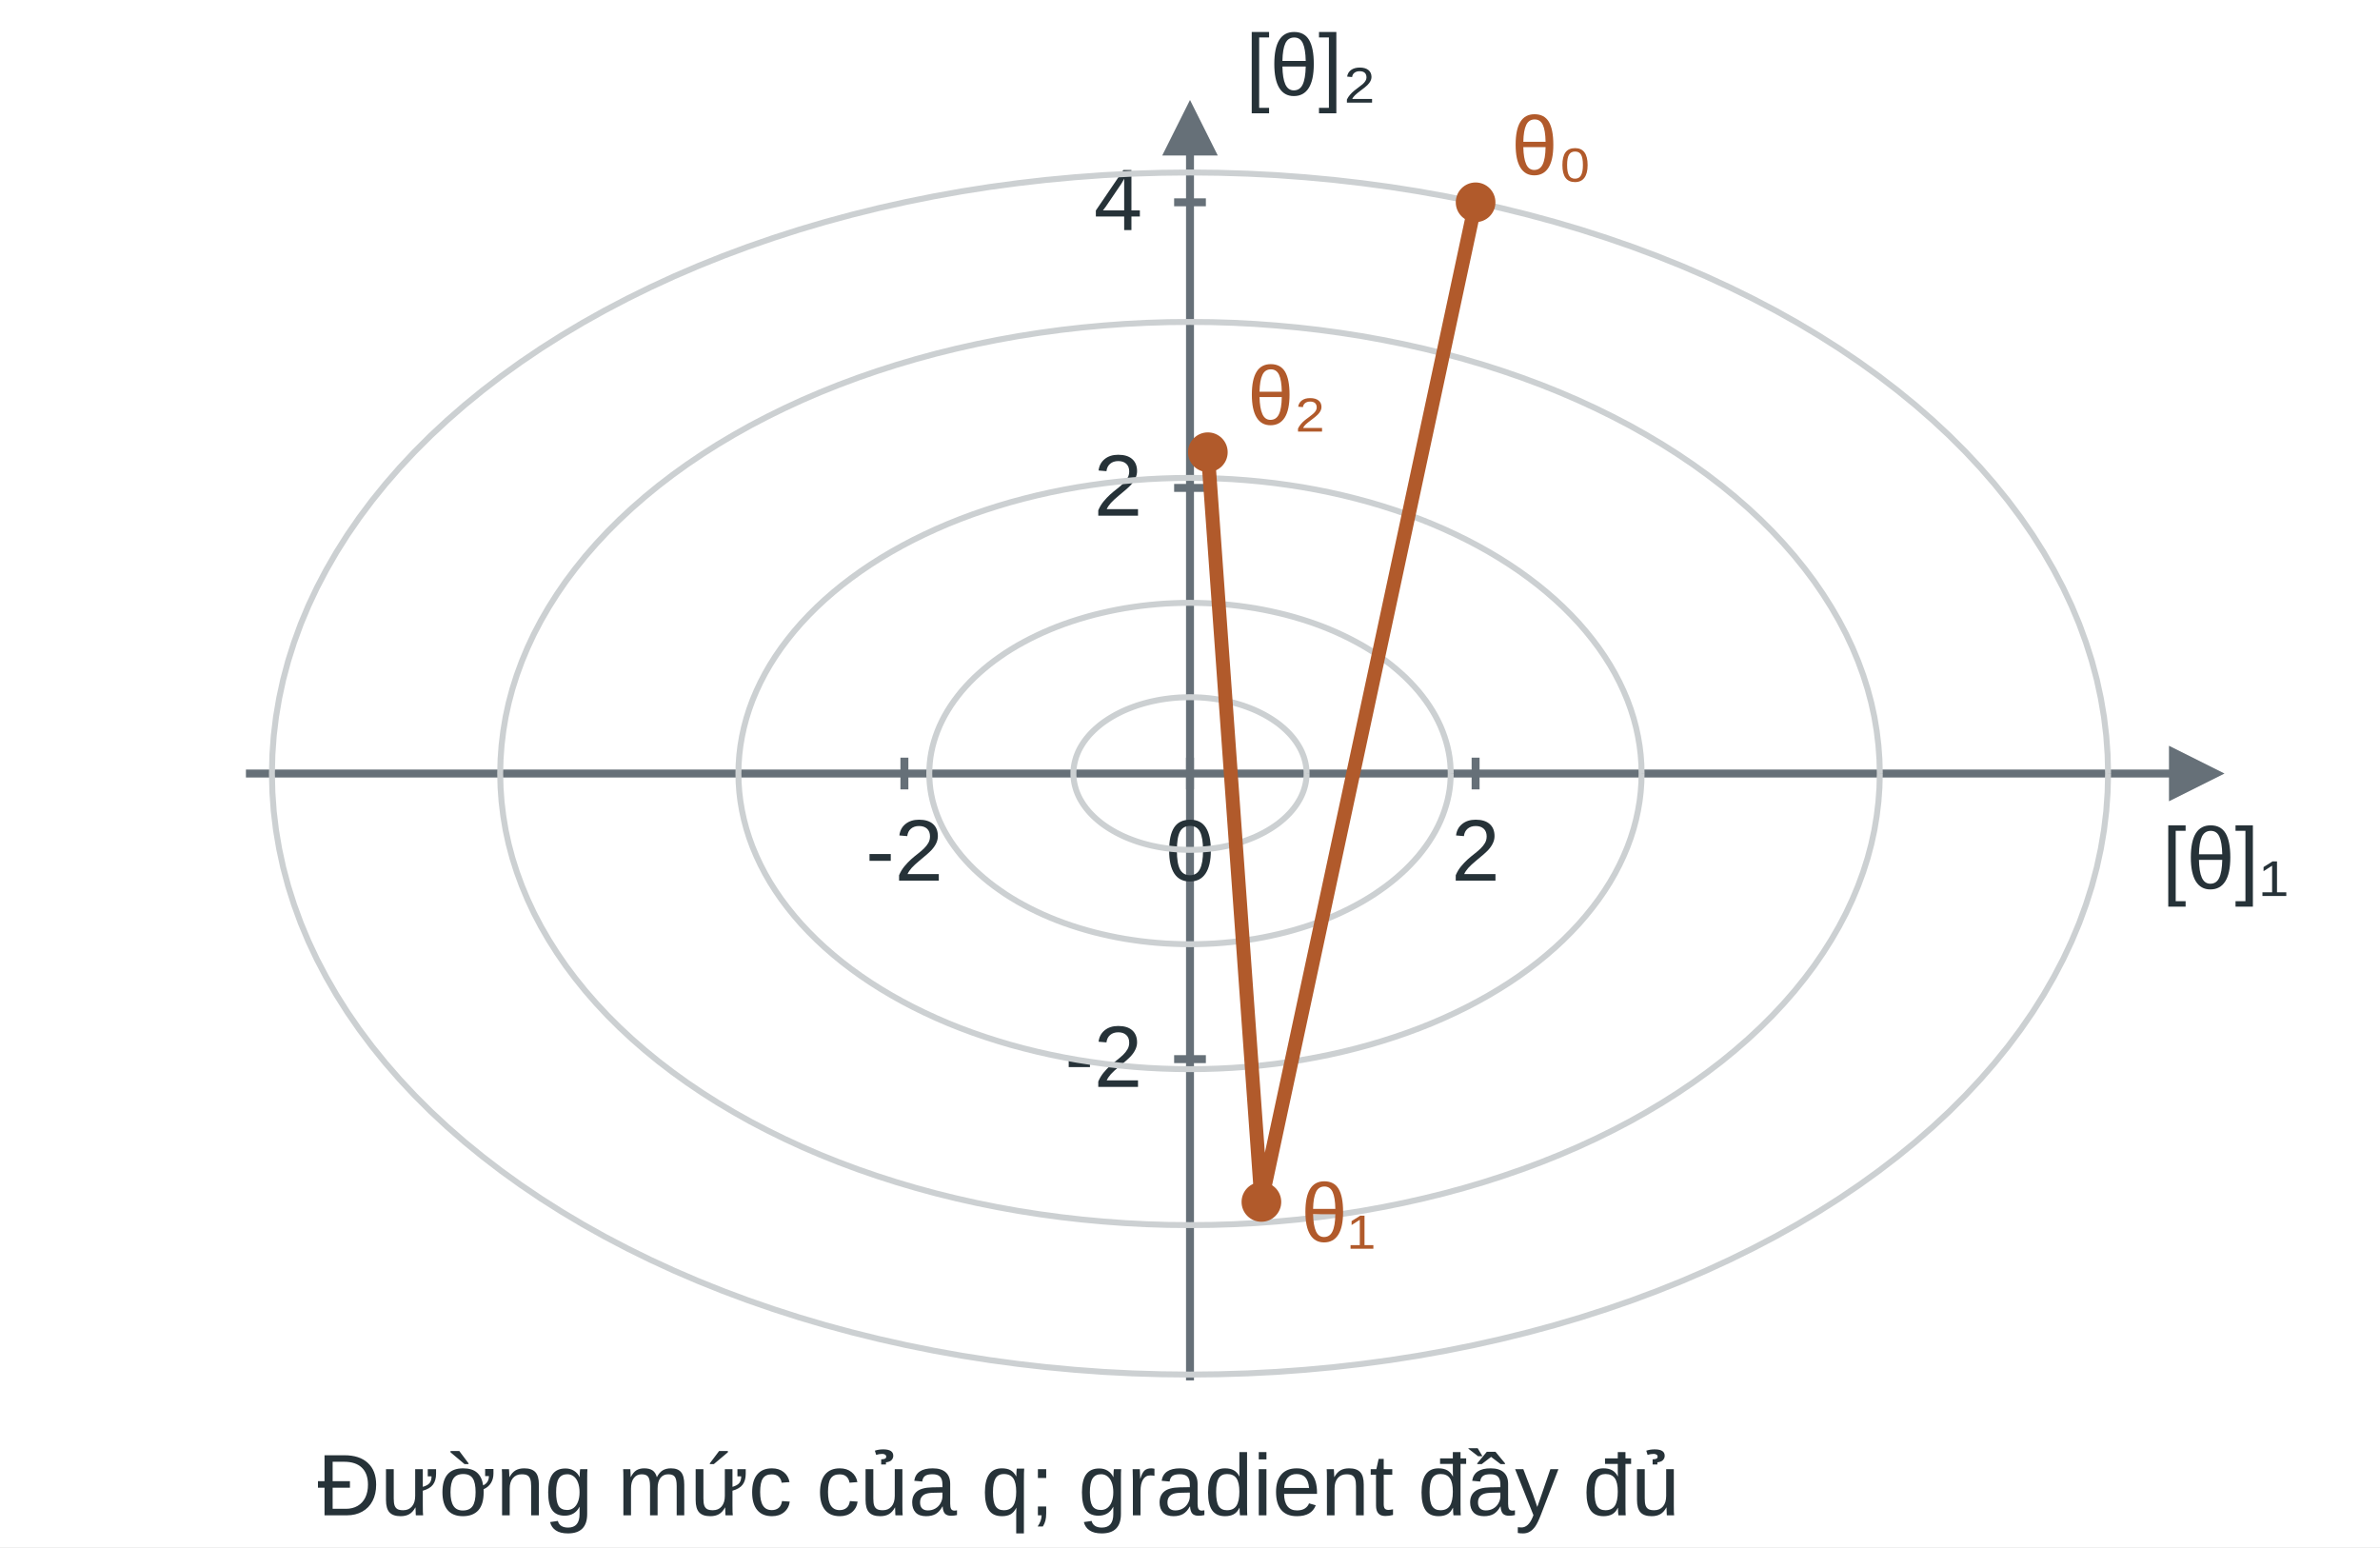
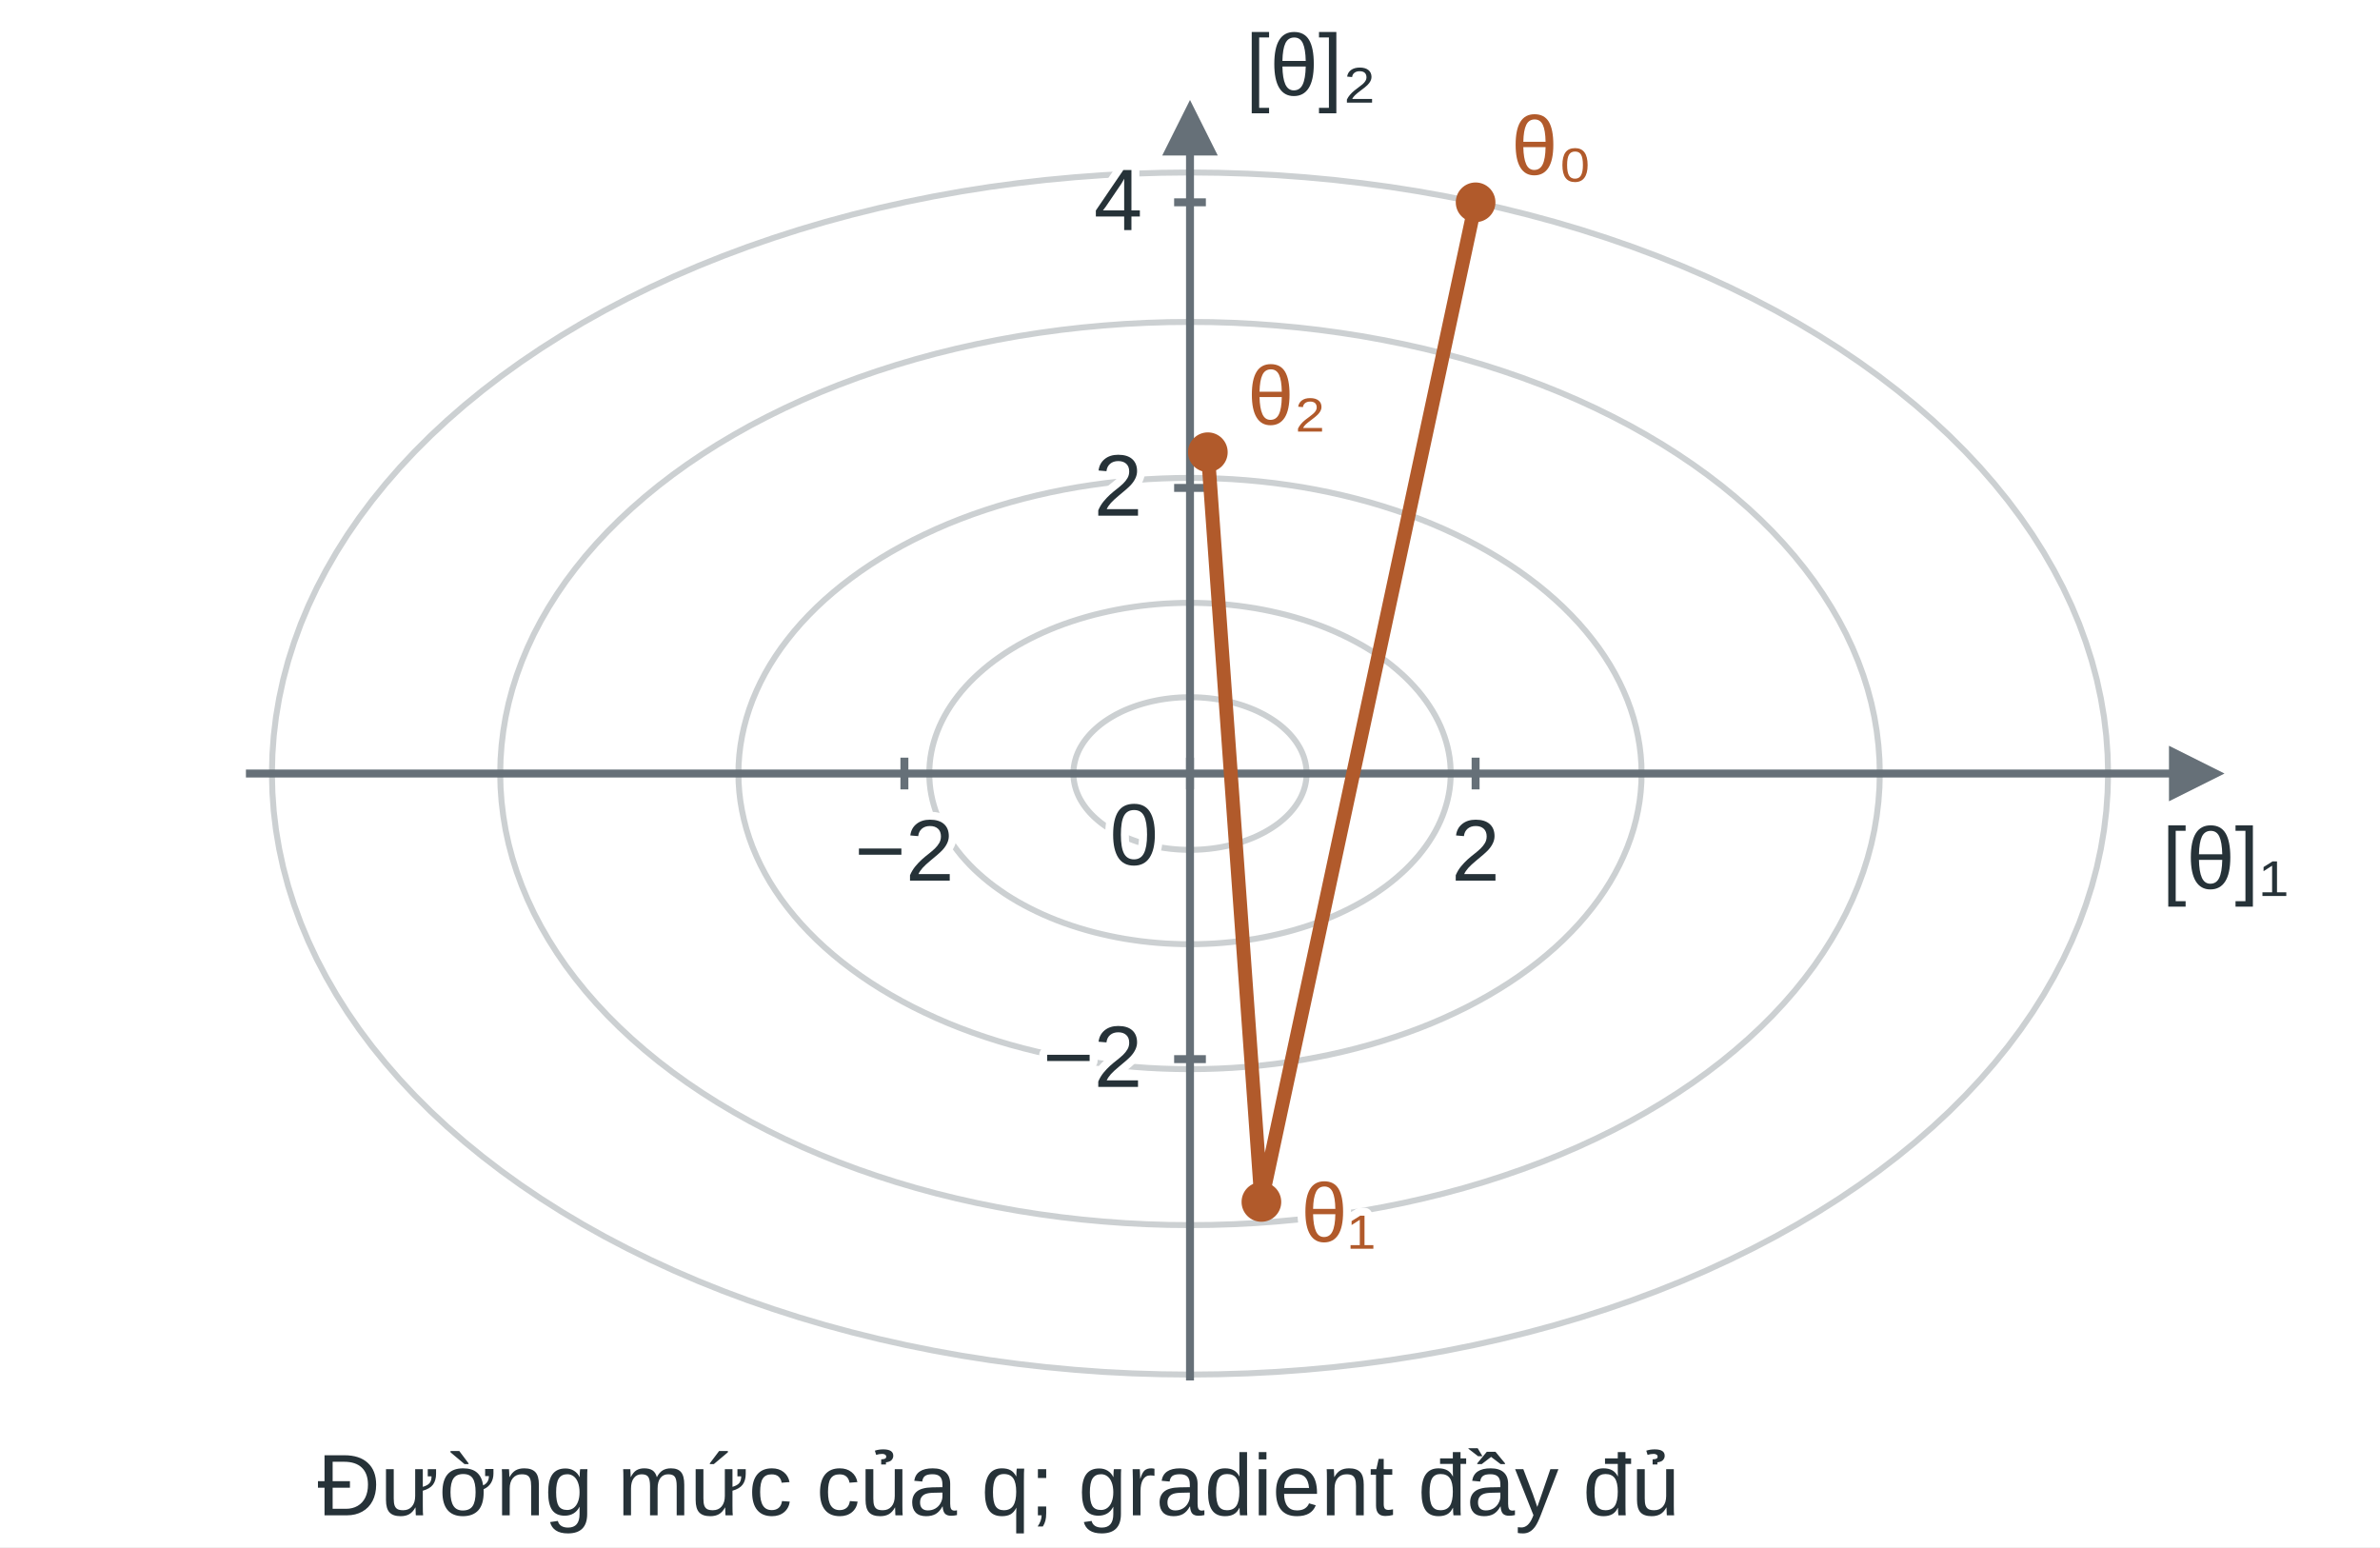
<svg xmlns="http://www.w3.org/2000/svg" width="600" height="390" viewBox="0 0 600 390" role="img" aria-labelledby="title">
  <defs>
    <marker id="arr" viewBox="0 0 10 10" refX="8" refY="5" markerWidth="7" markerHeight="7" orient="auto-start-reverse">
      <path d="M0 0L10 5L0 10Z" fill="context-stroke" />
    </marker>
  </defs>
  <rect width="100%" height="100%" fill="white" />
  <g font-family="Arial, sans-serif" font-size="24" fill="#263238">
-     <line x1="62" y1="195" x2="558" y2="195" stroke="#667078" stroke-width="2" marker-end="url(#arr)" />
-     <line x1="300" y1="348" x2="300" y2="28" stroke="#667078" stroke-width="2" marker-end="url(#arr)" />
-     <text x="561" y="224" fill="#263238" text-anchor="middle" font-size="22">[θ]₁</text>
-     <text x="314" y="24" fill="#263238" text-anchor="start" font-size="22">[θ]₂</text>
-     <line x1="228" y1="191" x2="228" y2="199" stroke="#667078" stroke-width="2" />
-     <text x="228" y="222" fill="#263238" text-anchor="middle" font-size="22">-2</text>
-     <line x1="300" y1="191" x2="300" y2="199" stroke="#667078" stroke-width="2" />
-     <text x="300" y="222" fill="#263238" text-anchor="middle" font-size="22">0</text>
-     <line x1="372" y1="191" x2="372" y2="199" stroke="#667078" stroke-width="2" />
-     <text x="372" y="222" fill="#263238" text-anchor="middle" font-size="22">2</text>
-     <line x1="296" y1="267" x2="304" y2="267" stroke="#667078" stroke-width="2" />
-     <text x="288" y="274" fill="#263238" text-anchor="end" font-size="22">-2</text>
-     <line x1="296" y1="123" x2="304" y2="123" stroke="#667078" stroke-width="2" />
-     <text x="288" y="130" fill="#263238" text-anchor="end" font-size="22">2</text>
-     <line x1="296" y1="51" x2="304" y2="51" stroke="#667078" stroke-width="2" />
-     <text x="288" y="58" fill="#263238" text-anchor="end" font-size="22">4</text>
    <polyline points="329.39,195.00 329.38,194.40 329.34,193.79 329.26,193.19 329.16,192.59 329.03,191.99 328.87,191.39 328.69,190.80 328.47,190.21 328.23,189.63 327.96,189.05 327.66,188.48 327.33,187.92 326.98,187.36 326.60,186.81 326.19,186.26 325.76,185.73 325.30,185.20 324.82,184.69 324.31,184.18 323.78,183.69 323.23,183.21 322.65,182.73 322.05,182.27 321.43,181.83 320.78,181.39 320.12,180.97 319.44,180.57 318.74,180.17 318.02,179.80 317.28,179.43 316.52,179.08 315.75,178.75 314.96,178.44 314.16,178.14 313.34,177.85 312.52,177.59 311.67,177.34 310.82,177.11 309.96,176.89 309.08,176.70 308.20,176.52 307.31,176.36 306.41,176.22 305.51,176.10 304.60,175.99 303.68,175.91 302.77,175.84 301.85,175.80 300.92,175.77 300.00,175.76 299.08,175.77 298.15,175.80 297.23,175.84 296.32,175.91 295.40,175.99 294.49,176.10 293.59,176.22 292.69,176.36 291.80,176.52 290.92,176.70 290.04,176.89 289.18,177.11 288.33,177.34 287.48,177.59 286.66,177.85 285.84,178.14 285.04,178.44 284.25,178.75 283.48,179.08 282.72,179.43 281.98,179.80 281.26,180.17 280.56,180.57 279.88,180.97 279.22,181.39 278.57,181.83 277.95,182.27 277.35,182.73 276.77,183.21 276.22,183.69 275.69,184.18 275.18,184.69 274.70,185.20 274.24,185.73 273.81,186.26 273.40,186.81 273.02,187.36 272.67,187.92 272.34,188.48 272.04,189.05 271.77,189.63 271.53,190.21 271.31,190.80 271.13,191.39 270.97,191.99 270.84,192.59 270.74,193.19 270.66,193.79 270.62,194.40 270.61,195.00 270.62,195.60 270.66,196.21 270.74,196.81 270.84,197.41 270.97,198.01 271.13,198.61 271.31,199.20 271.53,199.79 271.77,200.37 272.04,200.95 272.34,201.52 272.67,202.08 273.02,202.64 273.40,203.19 273.81,203.74 274.24,204.27 274.70,204.80 275.18,205.31 275.69,205.82 276.22,206.31 276.77,206.79 277.35,207.27 277.95,207.73 278.57,208.17 279.22,208.61 279.88,209.03 280.56,209.43 281.26,209.83 281.98,210.20 282.72,210.57 283.48,210.92 284.25,211.25 285.04,211.56 285.84,211.86 286.66,212.15 287.48,212.41 288.33,212.66 289.18,212.89 290.04,213.11 290.92,213.30 291.80,213.48 292.69,213.64 293.59,213.78 294.49,213.90 295.40,214.01 296.32,214.09 297.23,214.16 298.15,214.20 299.08,214.23 300.00,214.24 300.92,214.23 301.85,214.20 302.77,214.16 303.68,214.09 304.60,214.01 305.51,213.90 306.41,213.78 307.31,213.64 308.20,213.48 309.08,213.30 309.96,213.11 310.82,212.89 311.67,212.66 312.52,212.41 313.34,212.15 314.16,211.86 314.96,211.56 315.75,211.25 316.52,210.92 317.28,210.57 318.02,210.20 318.74,209.83 319.44,209.43 320.12,209.03 320.78,208.61 321.43,208.17 322.05,207.73 322.65,207.27 323.23,206.79 323.78,206.31 324.31,205.82 324.82,205.31 325.30,204.80 325.76,204.27 326.19,203.74 326.60,203.19 326.98,202.64 327.33,202.08 327.66,201.52 327.96,200.95 328.23,200.37 328.47,199.79 328.69,199.20 328.87,198.61 329.03,198.01 329.16,197.41 329.26,196.81 329.34,196.21 329.38,195.60 329.39,195.00" fill="none" stroke="#ccd0d2" stroke-width="1.5" />
    <polyline points="365.73,195.00 365.69,193.65 365.60,192.30 365.44,190.95 365.21,189.61 364.92,188.27 364.56,186.94 364.14,185.61 363.66,184.30 363.12,183.00 362.51,181.70 361.84,180.42 361.11,179.16 360.32,177.91 359.47,176.68 358.56,175.47 357.60,174.27 356.57,173.10 355.49,171.94 354.36,170.81 353.17,169.71 351.93,168.63 350.64,167.57 349.30,166.54 347.91,165.55 346.48,164.57 344.99,163.63 343.47,162.72 341.90,161.85 340.28,161.00 338.63,160.19 336.94,159.41 335.22,158.67 333.46,157.96 331.66,157.29 329.84,156.66 327.99,156.07 326.10,155.51 324.20,154.99 322.26,154.52 320.31,154.08 318.34,153.68 316.35,153.32 314.34,153.01 312.32,152.73 310.28,152.50 308.24,152.31 306.19,152.16 304.13,152.06 302.06,151.99 300.00,151.97 297.94,151.99 295.87,152.06 293.81,152.16 291.76,152.31 289.72,152.50 287.68,152.73 285.66,153.01 283.65,153.32 281.66,153.68 279.69,154.08 277.74,154.52 275.80,154.99 273.90,155.51 272.01,156.07 270.16,156.66 268.34,157.29 266.54,157.96 264.78,158.67 263.06,159.41 261.37,160.19 259.72,161.00 258.10,161.85 256.53,162.72 255.01,163.63 253.52,164.57 252.09,165.55 250.70,166.54 249.36,167.57 248.07,168.63 246.83,169.71 245.64,170.81 244.51,171.94 243.43,173.10 242.40,174.27 241.44,175.47 240.53,176.68 239.68,177.91 238.89,179.16 238.16,180.42 237.49,181.70 236.88,183.00 236.34,184.30 235.86,185.61 235.44,186.94 235.08,188.27 234.79,189.61 234.56,190.95 234.40,192.30 234.31,193.65 234.27,195.00 234.31,196.35 234.40,197.70 234.56,199.05 234.79,200.39 235.08,201.73 235.44,203.06 235.86,204.39 236.34,205.70 236.88,207.00 237.49,208.30 238.16,209.58 238.89,210.84 239.68,212.09 240.53,213.32 241.44,214.53 242.40,215.73 243.43,216.90 244.51,218.06 245.64,219.19 246.83,220.29 248.07,221.37 249.36,222.43 250.70,223.46 252.09,224.45 253.52,225.43 255.01,226.37 256.53,227.28 258.10,228.15 259.72,229.00 261.37,229.81 263.06,230.59 264.78,231.33 266.54,232.04 268.34,232.71 270.16,233.34 272.01,233.93 273.90,234.49 275.80,235.01 277.74,235.48 279.69,235.92 281.66,236.32 283.65,236.68 285.66,236.99 287.68,237.27 289.72,237.50 291.76,237.69 293.81,237.84 295.87,237.94 297.94,238.01 300.00,238.03 302.06,238.01 304.13,237.94 306.19,237.84 308.24,237.69 310.28,237.50 312.32,237.27 314.34,236.99 316.35,236.68 318.34,236.32 320.31,235.92 322.26,235.48 324.20,235.01 326.10,234.49 327.99,233.93 329.84,233.34 331.66,232.71 333.46,232.04 335.22,231.33 336.94,230.59 338.63,229.81 340.28,229.00 341.90,228.15 343.47,227.28 344.99,226.37 346.48,225.43 347.91,224.45 349.30,223.46 350.64,222.43 351.93,221.37 353.17,220.29 354.36,219.19 355.49,218.06 356.57,216.90 357.60,215.73 358.56,214.53 359.47,213.32 360.32,212.09 361.11,210.84 361.84,209.58 362.51,208.30 363.12,207.00 363.66,205.70 364.14,204.39 364.56,203.06 364.92,201.73 365.21,200.39 365.44,199.05 365.60,197.70 365.69,196.35 365.73,195.00" fill="none" stroke="#ccd0d2" stroke-width="1.5" />
    <polyline points="413.84,195.00 413.79,192.66 413.62,190.32 413.34,187.99 412.94,185.66 412.44,183.34 411.83,181.04 411.10,178.74 410.27,176.47 409.32,174.21 408.27,171.97 407.11,169.75 405.85,167.56 404.48,165.40 403.01,163.27 401.43,161.17 399.76,159.10 397.99,157.06 396.12,155.07 394.16,153.11 392.10,151.19 389.95,149.32 387.72,147.49 385.39,145.71 382.99,143.98 380.50,142.30 377.93,140.67 375.29,139.10 372.57,137.58 369.77,136.11 366.91,134.71 363.99,133.36 361.00,132.07 357.95,130.85 354.84,129.69 351.68,128.60 348.47,127.57 345.21,126.60 341.91,125.71 338.56,124.88 335.18,124.12 331.76,123.43 328.31,122.81 324.83,122.27 321.33,121.79 317.81,121.39 314.27,121.06 310.71,120.80 307.15,120.62 303.58,120.51 300.00,120.47 296.42,120.51 292.85,120.62 289.29,120.80 285.73,121.06 282.19,121.39 278.67,121.79 275.17,122.27 271.69,122.81 268.24,123.43 264.82,124.12 261.44,124.88 258.09,125.71 254.79,126.60 251.53,127.57 248.32,128.60 245.16,129.69 242.05,130.85 239.00,132.07 236.01,133.36 233.09,134.71 230.23,136.11 227.43,137.58 224.71,139.10 222.07,140.67 219.50,142.30 217.01,143.98 214.61,145.71 212.28,147.49 210.05,149.32 207.90,151.19 205.84,153.11 203.88,155.07 202.01,157.06 200.24,159.10 198.57,161.17 196.99,163.27 195.52,165.40 194.15,167.56 192.89,169.75 191.73,171.97 190.68,174.21 189.73,176.47 188.90,178.74 188.17,181.04 187.56,183.34 187.06,185.66 186.66,187.99 186.38,190.32 186.21,192.66 186.16,195.00 186.21,197.34 186.38,199.68 186.66,202.01 187.06,204.34 187.56,206.66 188.17,208.96 188.90,211.26 189.73,213.53 190.68,215.79 191.73,218.03 192.89,220.25 194.15,222.44 195.52,224.60 196.99,226.73 198.57,228.83 200.24,230.90 202.01,232.94 203.88,234.93 205.84,236.89 207.90,238.81 210.05,240.68 212.28,242.51 214.61,244.29 217.01,246.02 219.50,247.70 222.07,249.33 224.71,250.90 227.43,252.42 230.23,253.89 233.09,255.29 236.01,256.64 239.00,257.93 242.05,259.15 245.16,260.31 248.32,261.40 251.53,262.43 254.79,263.40 258.09,264.29 261.44,265.12 264.82,265.88 268.24,266.57 271.69,267.19 275.17,267.73 278.67,268.21 282.19,268.61 285.73,268.94 289.29,269.20 292.85,269.38 296.42,269.49 300.00,269.53 303.58,269.49 307.15,269.38 310.71,269.20 314.27,268.94 317.81,268.61 321.33,268.21 324.83,267.73 328.31,267.19 331.76,266.57 335.18,265.88 338.56,265.12 341.91,264.29 345.21,263.40 348.47,262.43 351.68,261.40 354.84,260.31 357.95,259.15 361.00,257.93 363.99,256.64 366.91,255.29 369.77,253.89 372.57,252.42 375.29,250.90 377.93,249.33 380.50,247.70 382.99,246.02 385.39,244.29 387.72,242.51 389.95,240.68 392.10,238.81 394.16,236.89 396.12,234.93 397.99,232.94 399.76,230.90 401.43,228.83 403.01,226.73 404.48,224.60 405.85,222.44 407.11,220.25 408.27,218.03 409.32,215.79 410.27,213.53 411.10,211.26 411.83,208.96 412.44,206.66 412.94,204.34 413.34,202.01 413.62,199.68 413.79,197.34 413.84,195.00" fill="none" stroke="#ccd0d2" stroke-width="1.5" />
    <polyline points="473.90,195.00 473.81,191.42 473.55,187.85 473.12,184.29 472.53,180.73 471.76,177.19 470.82,173.67 469.71,170.17 468.43,166.69 466.99,163.24 465.39,159.82 463.62,156.44 461.68,153.09 459.59,149.79 457.35,146.53 454.94,143.32 452.39,140.16 449.68,137.05 446.83,134.00 443.83,131.01 440.69,128.09 437.41,125.23 433.99,122.43 430.44,119.71 426.77,117.07 422.96,114.50 419.04,112.01 415.00,109.61 410.85,107.28 406.58,105.05 402.21,102.90 397.74,100.84 393.18,98.88 388.52,97.01 383.78,95.24 378.95,93.57 374.04,91.99 369.06,90.52 364.02,89.15 358.91,87.89 353.74,86.73 348.52,85.68 343.25,84.73 337.93,83.90 332.58,83.17 327.20,82.56 321.80,82.06 316.37,81.66 310.92,81.38 305.46,81.21 300.00,81.16 294.54,81.21 289.08,81.38 283.63,81.66 278.20,82.06 272.80,82.56 267.42,83.17 262.07,83.90 256.75,84.73 251.48,85.68 246.26,86.73 241.09,87.89 235.98,89.15 230.94,90.52 225.96,91.99 221.05,93.57 216.22,95.24 211.48,97.01 206.82,98.88 202.26,100.84 197.79,102.90 193.42,105.05 189.15,107.28 185.00,109.61 180.96,112.01 177.04,114.50 173.23,117.07 169.56,119.71 166.01,122.43 162.59,125.23 159.31,128.09 156.17,131.01 153.17,134.00 150.32,137.05 147.61,140.16 145.06,143.32 142.65,146.53 140.41,149.79 138.32,153.09 136.38,156.44 134.61,159.82 133.01,163.24 131.57,166.69 130.29,170.17 129.18,173.67 128.24,177.19 127.47,180.73 126.88,184.29 126.45,187.85 126.19,191.42 126.10,195.00 126.19,198.58 126.45,202.15 126.88,205.71 127.47,209.27 128.24,212.81 129.18,216.33 130.29,219.83 131.57,223.31 133.01,226.76 134.61,230.18 136.38,233.56 138.32,236.91 140.41,240.21 142.65,243.47 145.06,246.68 147.61,249.84 150.32,252.95 153.17,256.00 156.17,258.99 159.31,261.91 162.59,264.77 166.01,267.57 169.56,270.29 173.23,272.93 177.04,275.50 180.96,277.99 185.00,280.39 189.15,282.72 193.42,284.95 197.79,287.10 202.26,289.16 206.82,291.12 211.48,292.99 216.22,294.76 221.05,296.43 225.96,298.01 230.94,299.48 235.98,300.85 241.09,302.11 246.26,303.27 251.48,304.32 256.75,305.27 262.07,306.10 267.42,306.83 272.80,307.44 278.20,307.94 283.63,308.34 289.08,308.62 294.54,308.79 300.00,308.84 305.46,308.79 310.92,308.62 316.37,308.34 321.80,307.94 327.20,307.44 332.58,306.83 337.93,306.10 343.25,305.27 348.52,304.32 353.74,303.27 358.91,302.11 364.02,300.85 369.06,299.48 374.04,298.01 378.95,296.43 383.78,294.76 388.52,292.99 393.18,291.12 397.74,289.16 402.21,287.10 406.58,284.95 410.85,282.72 415.00,280.39 419.04,277.99 422.96,275.50 426.77,272.93 430.44,270.29 433.99,267.57 437.41,264.77 440.69,261.91 443.83,258.99 446.83,256.00 449.68,252.95 452.39,249.84 454.94,246.68 457.35,243.47 459.59,240.21 461.68,236.91 463.62,233.56 465.39,230.18 466.99,226.76 468.43,223.31 469.71,219.83 470.82,216.33 471.76,212.81 472.53,209.27 473.12,205.71 473.55,202.15 473.81,198.58 473.90,195.00" fill="none" stroke="#ccd0d2" stroke-width="1.5" />
    <polyline points="531.45,195.00 531.33,190.24 530.99,185.49 530.42,180.74 529.62,176.01 528.60,171.30 527.35,166.61 525.87,161.95 524.18,157.32 522.26,152.73 520.12,148.18 517.76,143.68 515.19,139.22 512.41,134.82 509.42,130.49 506.22,126.21 502.82,122.01 499.22,117.87 495.42,113.81 491.43,109.83 487.25,105.94 482.88,102.13 478.33,98.42 473.61,94.80 468.72,91.28 463.66,87.86 458.44,84.55 453.06,81.34 447.53,78.25 441.86,75.28 436.04,72.42 430.09,69.68 424.02,67.07 417.82,64.58 411.50,62.22 405.08,60.00 398.55,57.90 391.92,55.94 385.20,54.12 378.40,52.44 371.52,50.90 364.57,49.50 357.56,48.24 350.49,47.13 343.37,46.17 336.21,45.35 329.01,44.68 321.78,44.15 314.53,43.78 307.27,43.56 300.00,43.48 292.73,43.56 285.47,43.78 278.22,44.15 270.99,44.68 263.79,45.35 256.63,46.17 249.51,47.13 242.44,48.24 235.43,49.50 228.48,50.90 221.60,52.44 214.80,54.12 208.08,55.94 201.45,57.90 194.92,60.00 188.50,62.22 182.18,64.58 175.98,67.07 169.91,69.68 163.96,72.42 158.14,75.28 152.47,78.25 146.94,81.34 141.56,84.55 136.34,87.86 131.28,91.28 126.39,94.80 121.67,98.42 117.12,102.13 112.75,105.94 108.57,109.83 104.58,113.81 100.78,117.87 97.18,122.01 93.78,126.21 90.58,130.49 87.59,134.82 84.81,139.22 82.24,143.68 79.88,148.18 77.74,152.73 75.82,157.32 74.13,161.95 72.65,166.61 71.40,171.30 70.38,176.01 69.58,180.74 69.01,185.49 68.67,190.24 68.55,195.00 68.67,199.76 69.01,204.51 69.58,209.26 70.38,213.99 71.40,218.70 72.65,223.39 74.13,228.05 75.82,232.68 77.74,237.27 79.88,241.82 82.24,246.32 84.81,250.78 87.59,255.18 90.58,259.51 93.78,263.79 97.18,267.99 100.78,272.13 104.58,276.19 108.57,280.17 112.75,284.06 117.12,287.87 121.67,291.58 126.39,295.20 131.28,298.72 136.34,302.14 141.56,305.45 146.94,308.66 152.47,311.75 158.14,314.72 163.96,317.58 169.91,320.32 175.98,322.93 182.18,325.42 188.50,327.78 194.92,330.00 201.45,332.10 208.08,334.06 214.80,335.88 221.60,337.56 228.48,339.10 235.43,340.50 242.44,341.76 249.51,342.87 256.63,343.83 263.79,344.65 270.99,345.32 278.22,345.85 285.47,346.22 292.73,346.44 300.00,346.52 307.27,346.44 314.53,346.22 321.78,345.85 329.01,345.32 336.21,344.65 343.37,343.83 350.49,342.87 357.56,341.76 364.57,340.50 371.52,339.10 378.40,337.56 385.20,335.88 391.92,334.06 398.55,332.10 405.08,330.00 411.50,327.78 417.82,325.42 424.02,322.93 430.09,320.32 436.04,317.58 441.86,314.72 447.53,311.75 453.06,308.66 458.44,305.45 463.66,302.14 468.72,298.72 473.61,295.20 478.33,291.58 482.88,287.87 487.25,284.06 491.43,280.17 495.42,276.19 499.22,272.13 502.82,267.99 506.22,263.79 509.42,259.51 512.41,255.18 515.19,250.78 517.76,246.32 520.12,241.82 522.26,237.27 524.18,232.68 525.87,228.05 527.35,223.39 528.60,218.70 529.62,213.99 530.42,209.26 530.99,204.51 531.33,199.76 531.45,195.00" fill="none" stroke="#ccd0d2" stroke-width="1.5" />
+     <line x1="62" y1="195" x2="558" y2="195" stroke="#667078" stroke-width="2" marker-end="url(#arr)" />
+     <line x1="300" y1="348" x2="300" y2="28" stroke="#667078" stroke-width="2" marker-end="url(#arr)" />
+     <text stroke="#ffffff" stroke-width="4" stroke-linejoin="round" paint-order="stroke" x="561" y="224" fill="#263238" text-anchor="middle" font-size="22">[θ]₁</text>
+     <text stroke="#ffffff" stroke-width="4" stroke-linejoin="round" paint-order="stroke" x="314" y="24" fill="#263238" text-anchor="start" font-size="22">[θ]₂</text>
+     <line x1="228" y1="191" x2="228" y2="199" stroke="#667078" stroke-width="2" />
+     <text stroke="#ffffff" stroke-width="4" stroke-linejoin="round" paint-order="stroke" x="228" y="222" fill="#263238" text-anchor="middle" font-size="22">−2</text>
+     <line x1="300" y1="191" x2="300" y2="199" stroke="#667078" stroke-width="2" />
+     <text stroke="#ffffff" stroke-width="4" stroke-linejoin="round" paint-order="stroke" x="292" y="218" fill="#263238" text-anchor="end" font-size="22">0</text>
+     <line x1="372" y1="191" x2="372" y2="199" stroke="#667078" stroke-width="2" />
+     <text stroke="#ffffff" stroke-width="4" stroke-linejoin="round" paint-order="stroke" x="372" y="222" fill="#263238" text-anchor="middle" font-size="22">2</text>
+     <line x1="296" y1="267" x2="304" y2="267" stroke="#667078" stroke-width="2" />
+     <text stroke="#ffffff" stroke-width="4" stroke-linejoin="round" paint-order="stroke" x="288" y="274" fill="#263238" text-anchor="end" font-size="22">−2</text>
+     <line x1="296" y1="123" x2="304" y2="123" stroke="#667078" stroke-width="2" />
+     <text stroke="#ffffff" stroke-width="4" stroke-linejoin="round" paint-order="stroke" x="288" y="130" fill="#263238" text-anchor="end" font-size="22">2</text>
+     <line x1="296" y1="51" x2="304" y2="51" stroke="#667078" stroke-width="2" />
+     <text stroke="#ffffff" stroke-width="4" stroke-linejoin="round" paint-order="stroke" x="288" y="58" fill="#263238" text-anchor="end" font-size="22">4</text>
    <polyline points="372.00,51.00 318.00,303.00 304.50,114.00" fill="none" stroke="#B15A2B" stroke-width="3.5" />
    <circle cx="372" cy="51" r="5" fill="#B15A2B" />
-     <text x="381" y="44" fill="#B15A2B" text-anchor="start" font-size="21">θ₀</text>
+     <text stroke="#ffffff" stroke-width="4" stroke-linejoin="round" paint-order="stroke" x="381" y="44" fill="#B15A2B" text-anchor="start" font-size="21">θ₀</text>
    <circle cx="318.0" cy="303" r="5" fill="#B15A2B" />
-     <text x="328.0" y="313" fill="#B15A2B" text-anchor="start" font-size="21">θ₁</text>
+     <text stroke="#ffffff" stroke-width="4" stroke-linejoin="round" paint-order="stroke" x="328.0" y="313" fill="#B15A2B" text-anchor="start" font-size="21">θ₁</text>
    <circle cx="304.5" cy="114.0" r="5" fill="#B15A2B" />
-     <text x="314.5" y="107.0" fill="#B15A2B" text-anchor="start" font-size="21">θ₂</text>
-     <text x="80" y="382" fill="#263238" text-anchor="start" font-size="22">Đường mức của q; gradient đầy đủ</text>
+     <text stroke="#ffffff" stroke-width="4" stroke-linejoin="round" paint-order="stroke" x="314.5" y="107.0" fill="#B15A2B" text-anchor="start" font-size="21">θ₂</text>
+     <text stroke="#ffffff" stroke-width="4" stroke-linejoin="round" paint-order="stroke" x="80" y="382" fill="#263238" text-anchor="start" font-size="22">Đường mức của q; gradient đầy đủ</text>
  </g>
</svg>
